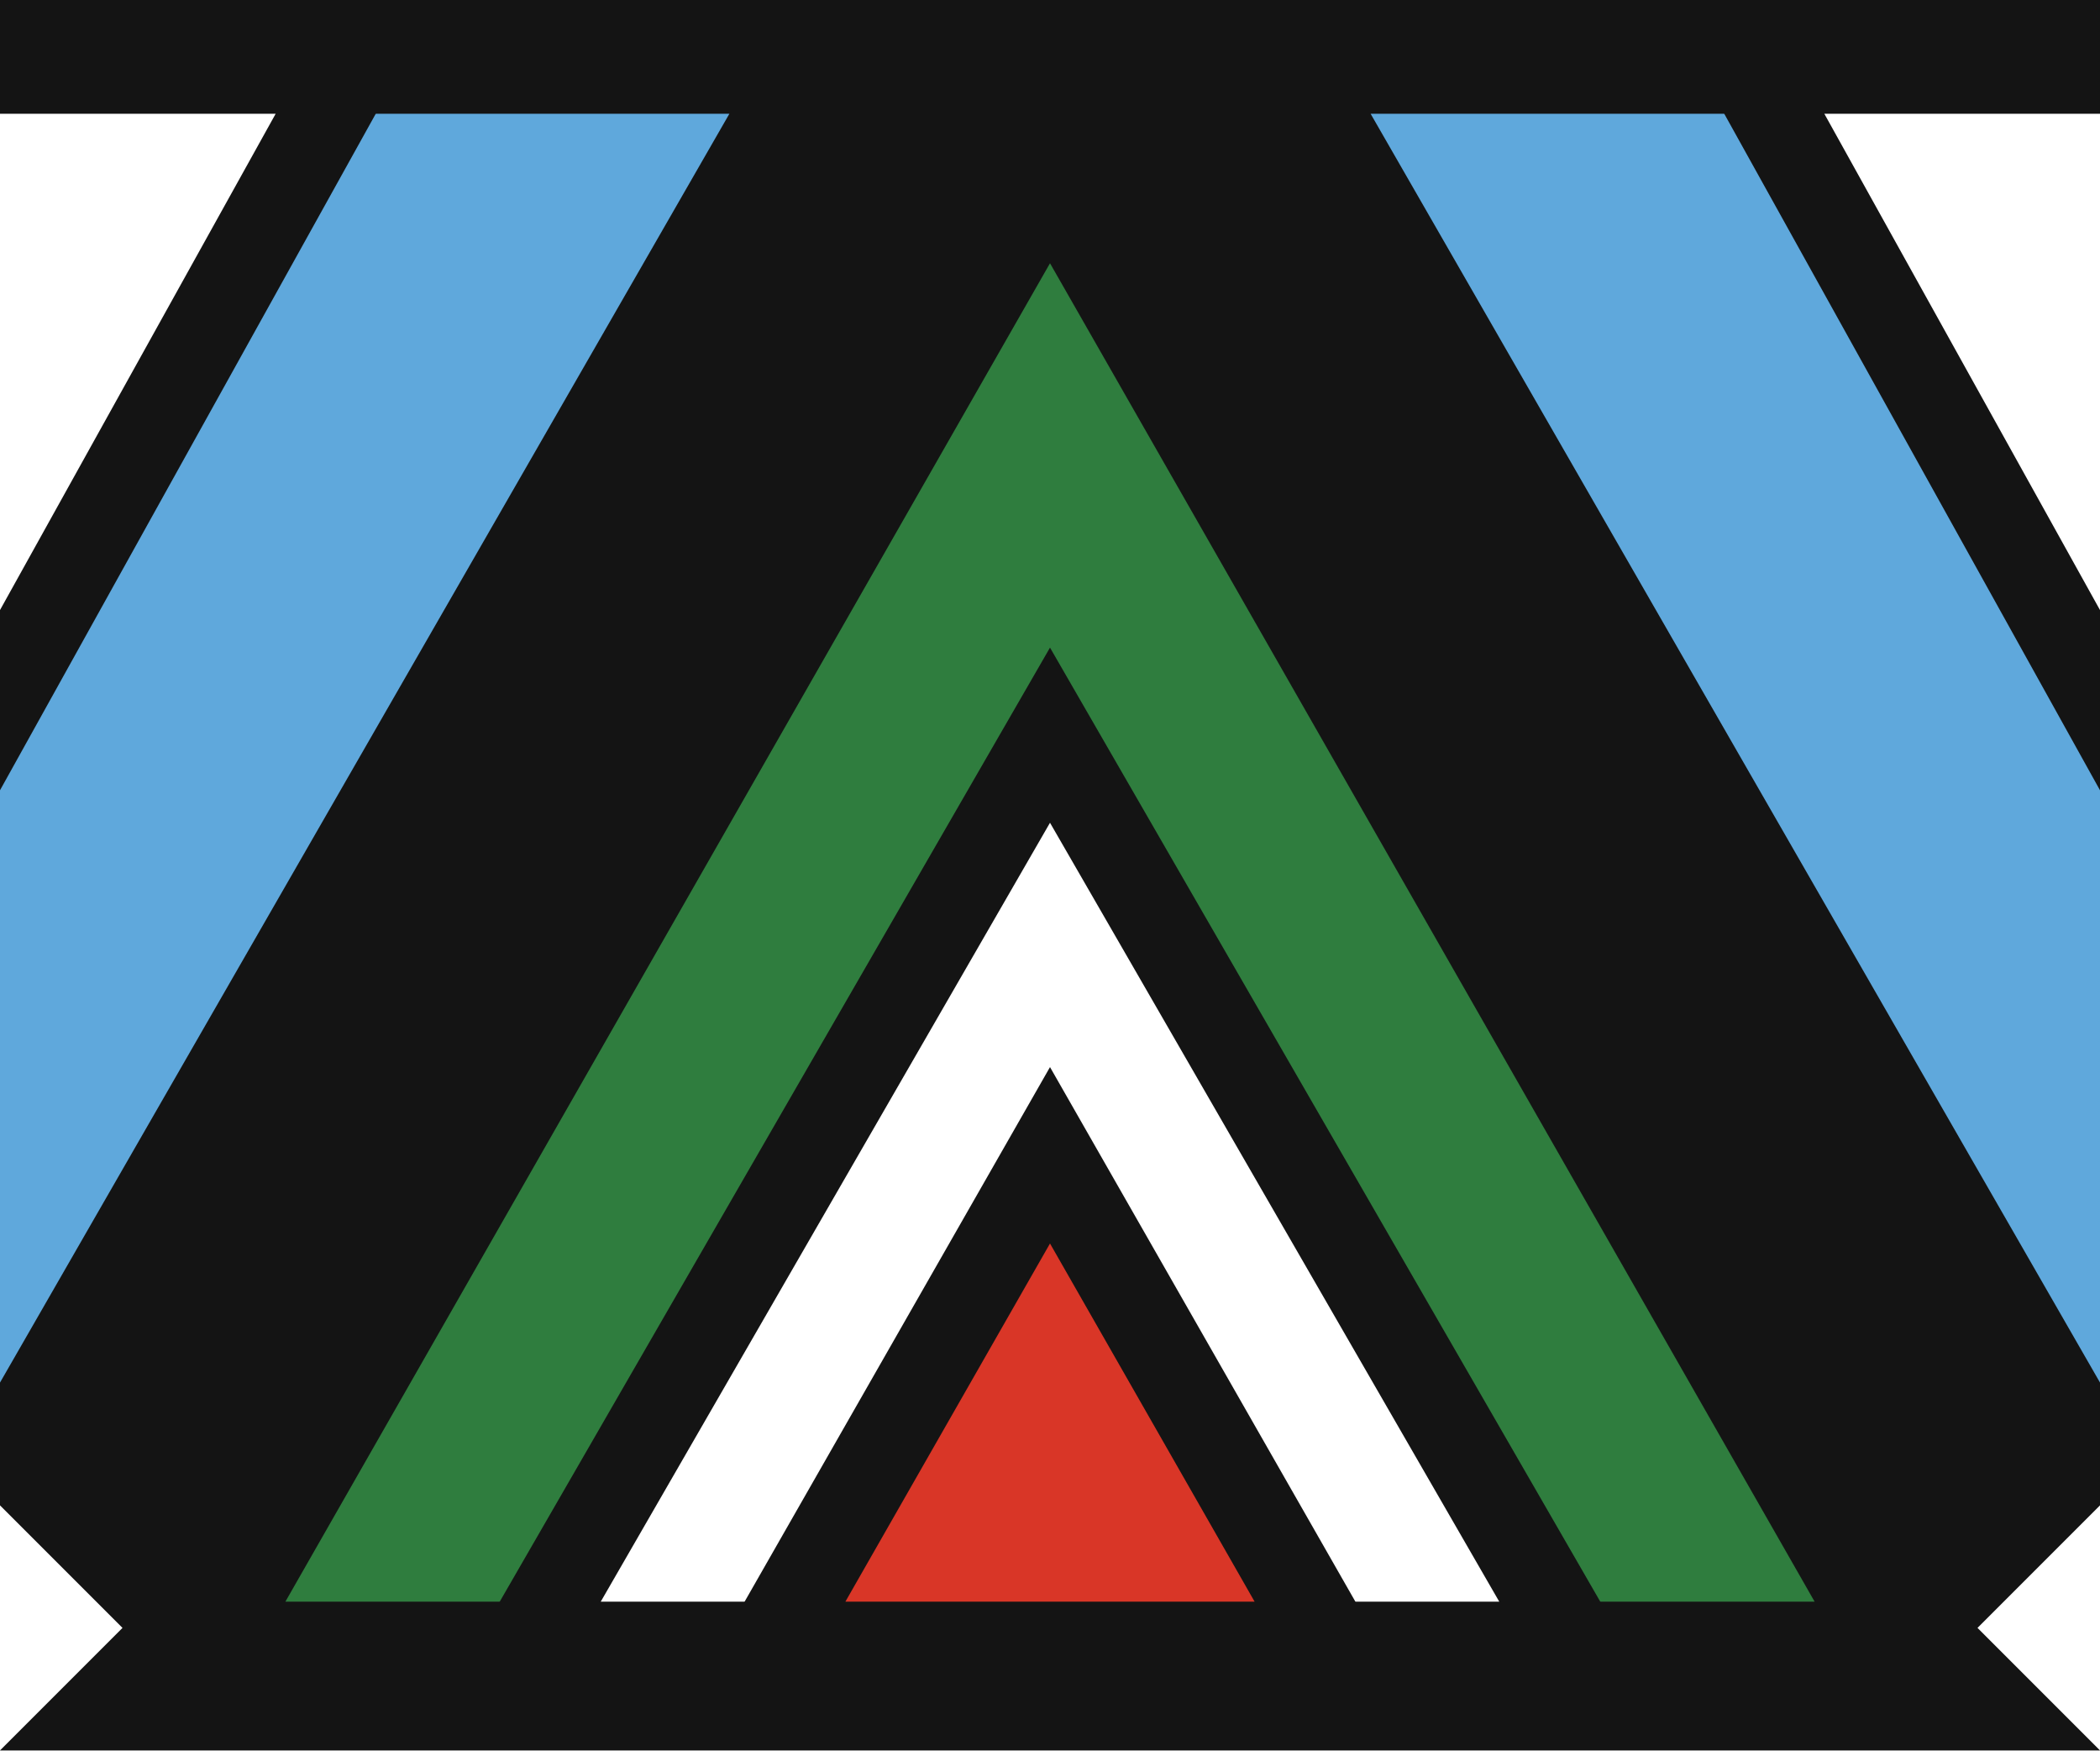
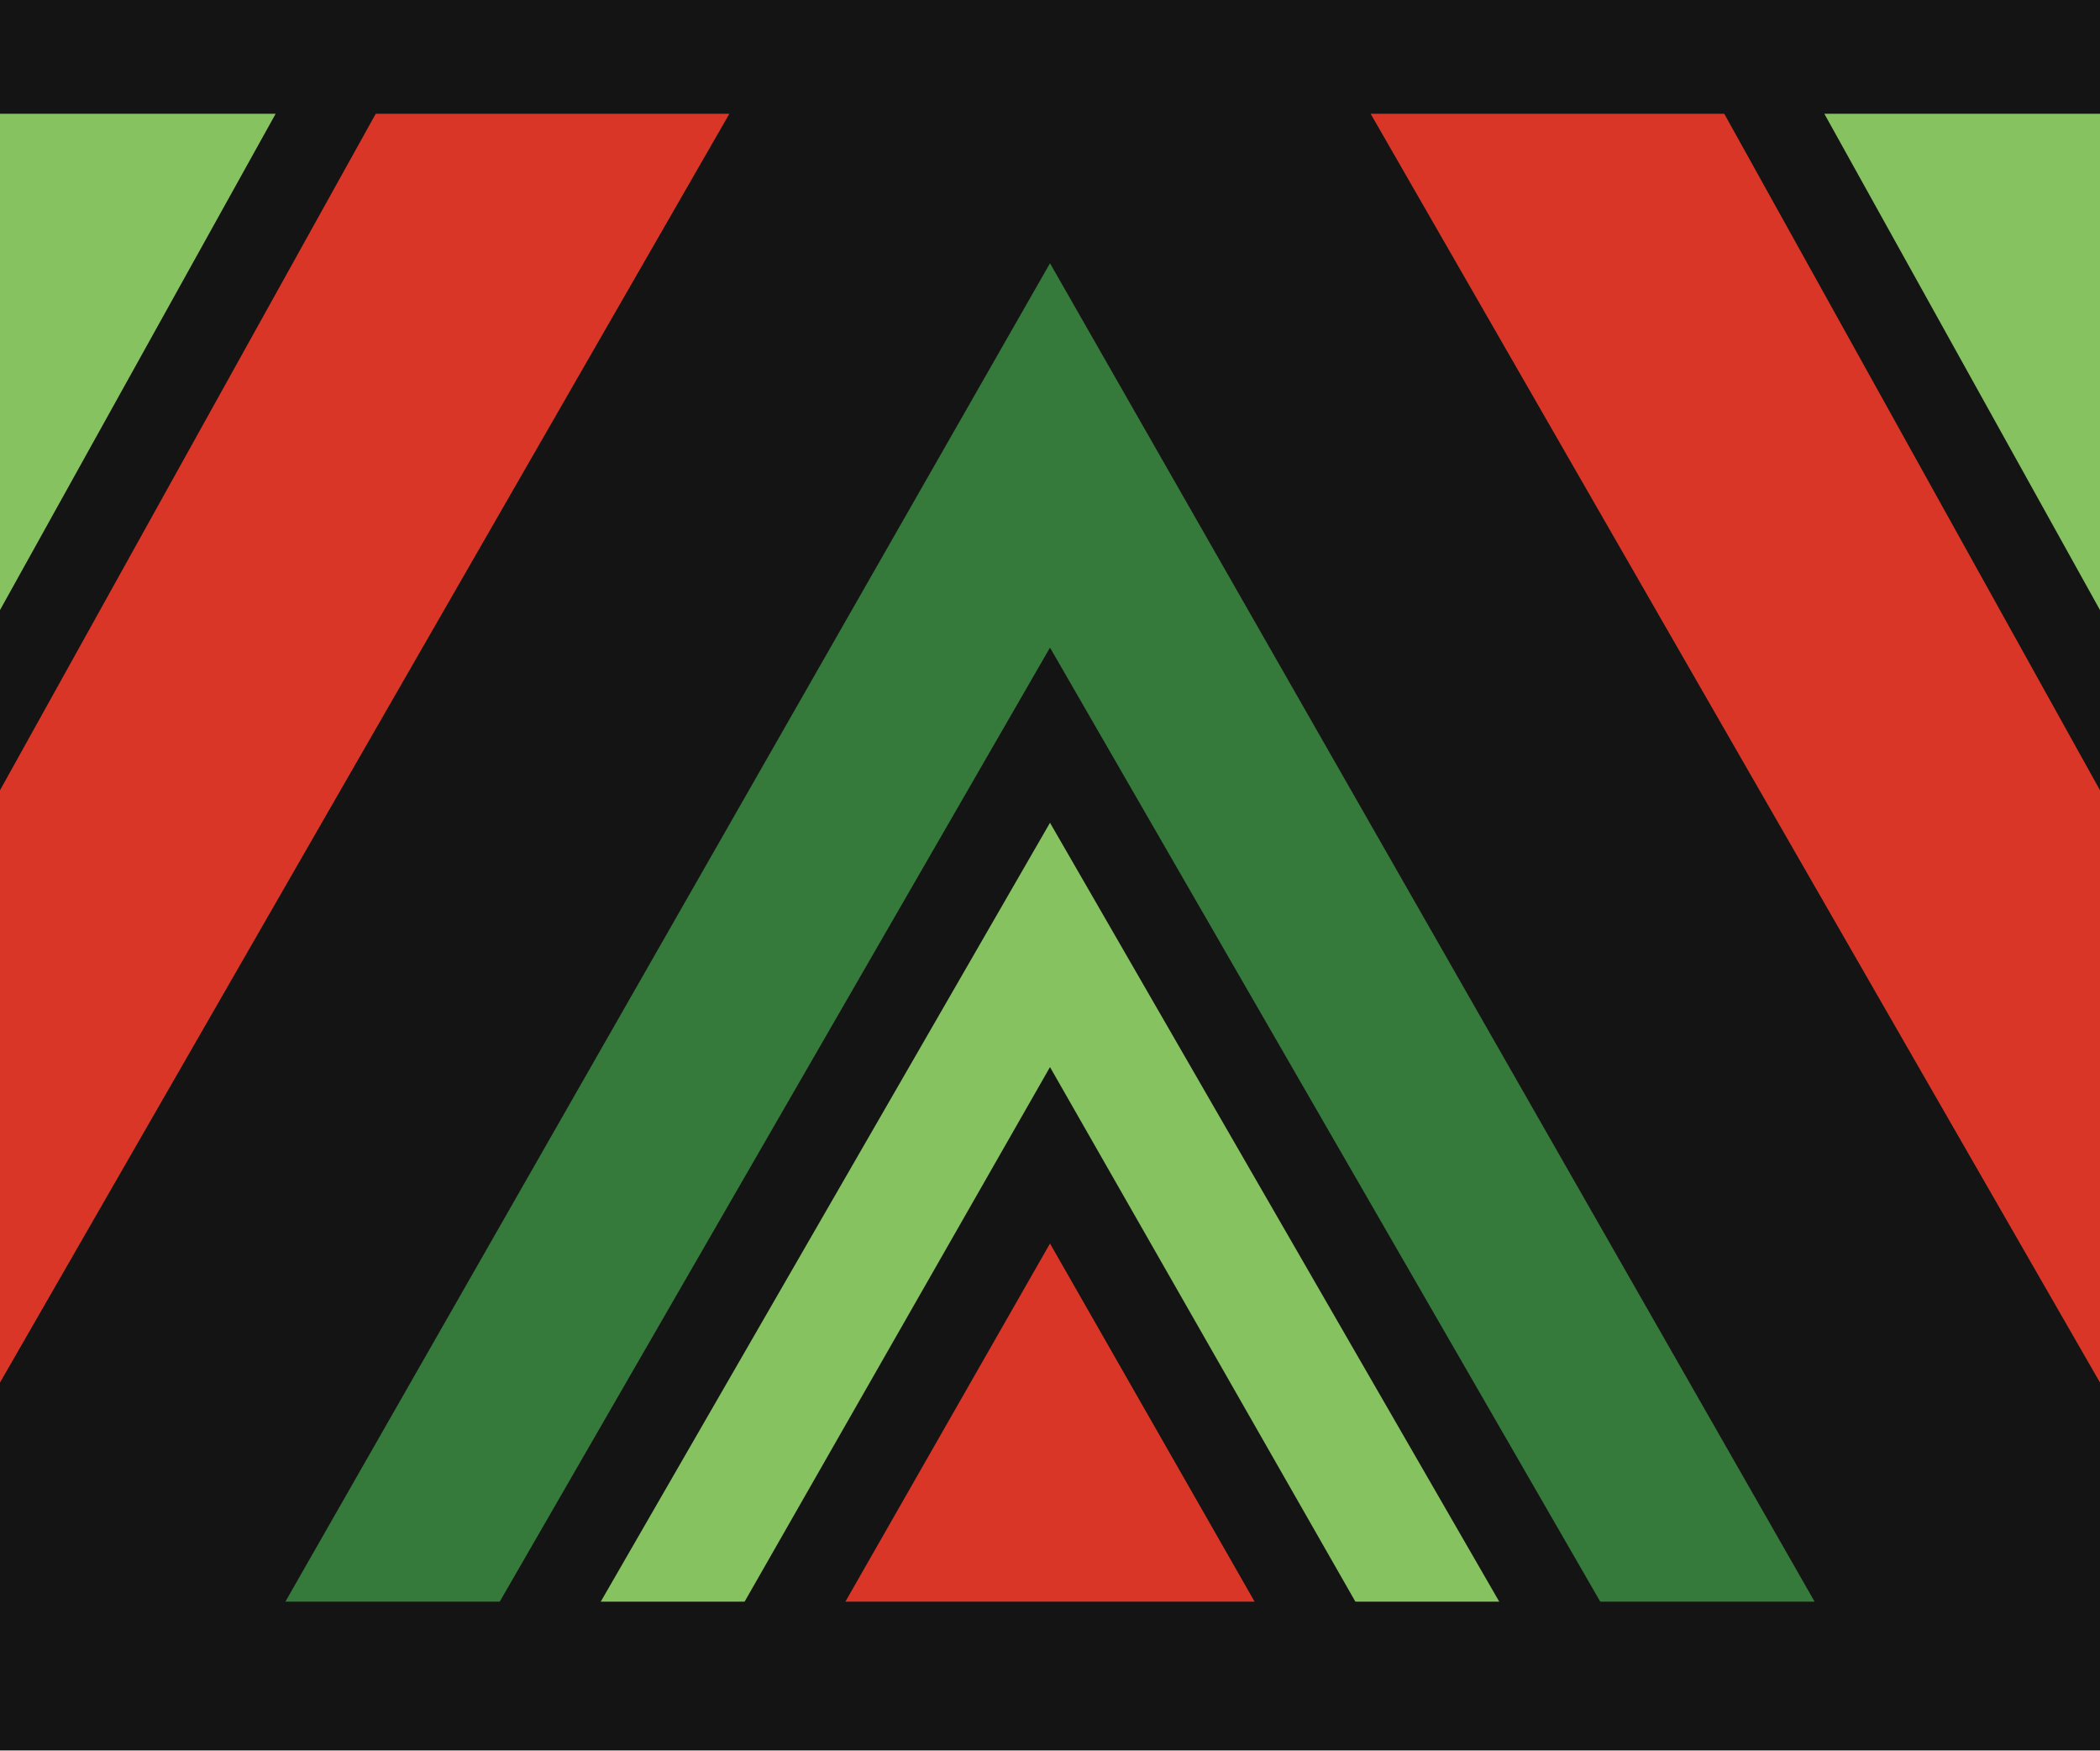
<svg xmlns="http://www.w3.org/2000/svg" width="120" height="100" viewBox="0 0 120 100">
  <rect width="120" height="100" fill="#141414" />
-   <polygon points="12,94 60,10 108,94" fill="#2F7D3E" stroke="#141414" stroke-width="5" stroke-linejoin="miter" />
-   <polygon points="30,94 60,42 90,94" fill="#FFFFFF" stroke="#141414" stroke-width="5" stroke-linejoin="miter" />
+   <polygon points="12,94 60,10 108,94" fill="#367A3B" stroke="#141414" stroke-width="5" stroke-linejoin="miter" />
+   <polygon points="30,94 60,42 90,94" fill="#87C260" stroke="#141414" stroke-width="5" stroke-linejoin="miter" />
  <polygon points="44,94 60,66 76,94" fill="#D93627" stroke="#141414" stroke-width="5" stroke-linejoin="miter" />
-   <polygon points="-46,4 46,4 0,84" fill="#5FA8DC" stroke="#141414" stroke-width="5" stroke-linejoin="miter" />
-   <polygon points="-20,4 20,4 0,40" fill="#FFFFFF" stroke="#141414" stroke-width="5" stroke-linejoin="miter" />
-   <polygon points="0,86 7,93 0,100 -7,93" fill="#FFFFFF" />
-   <polygon points="74,4 166,4 120,84" fill="#5FA8DC" stroke="#141414" stroke-width="5" stroke-linejoin="miter" />
-   <polygon points="100,4 140,4 120,40" fill="#FFFFFF" stroke="#141414" stroke-width="5" stroke-linejoin="miter" />
-   <polygon points="120,86 127,93 120,100 113,93" fill="#FFFFFF" />
+   <polygon points="-46,4 46,4 0,84" fill="#D93627" stroke="#141414" stroke-width="5" stroke-linejoin="miter" />
+   <polygon points="-20,4 20,4 0,40" fill="#87C260" stroke="#141414" stroke-width="5" stroke-linejoin="miter" />
+   <polygon points="74,4 166,4 120,84" fill="#D93627" stroke="#141414" stroke-width="5" stroke-linejoin="miter" />
+   <polygon points="100,4 140,4 120,40" fill="#87C260" stroke="#141414" stroke-width="5" stroke-linejoin="miter" />
</svg>
